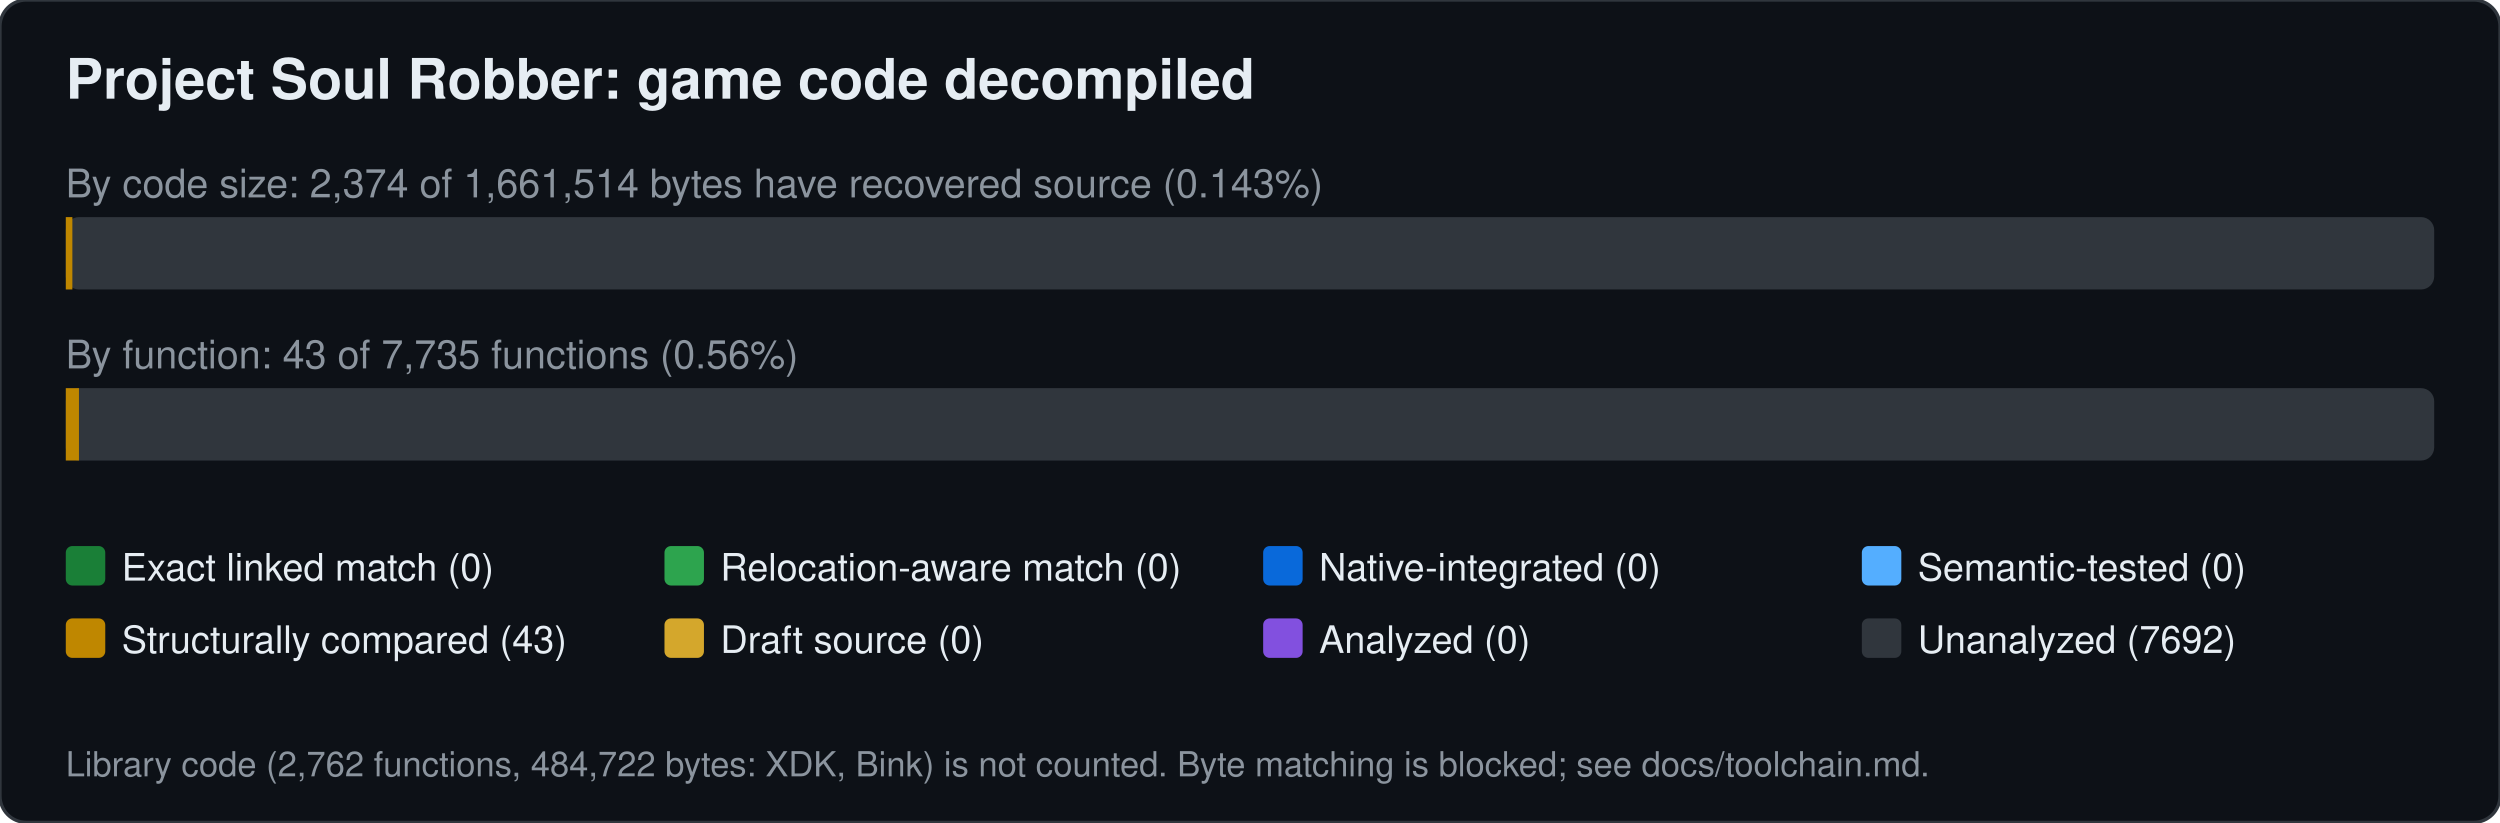
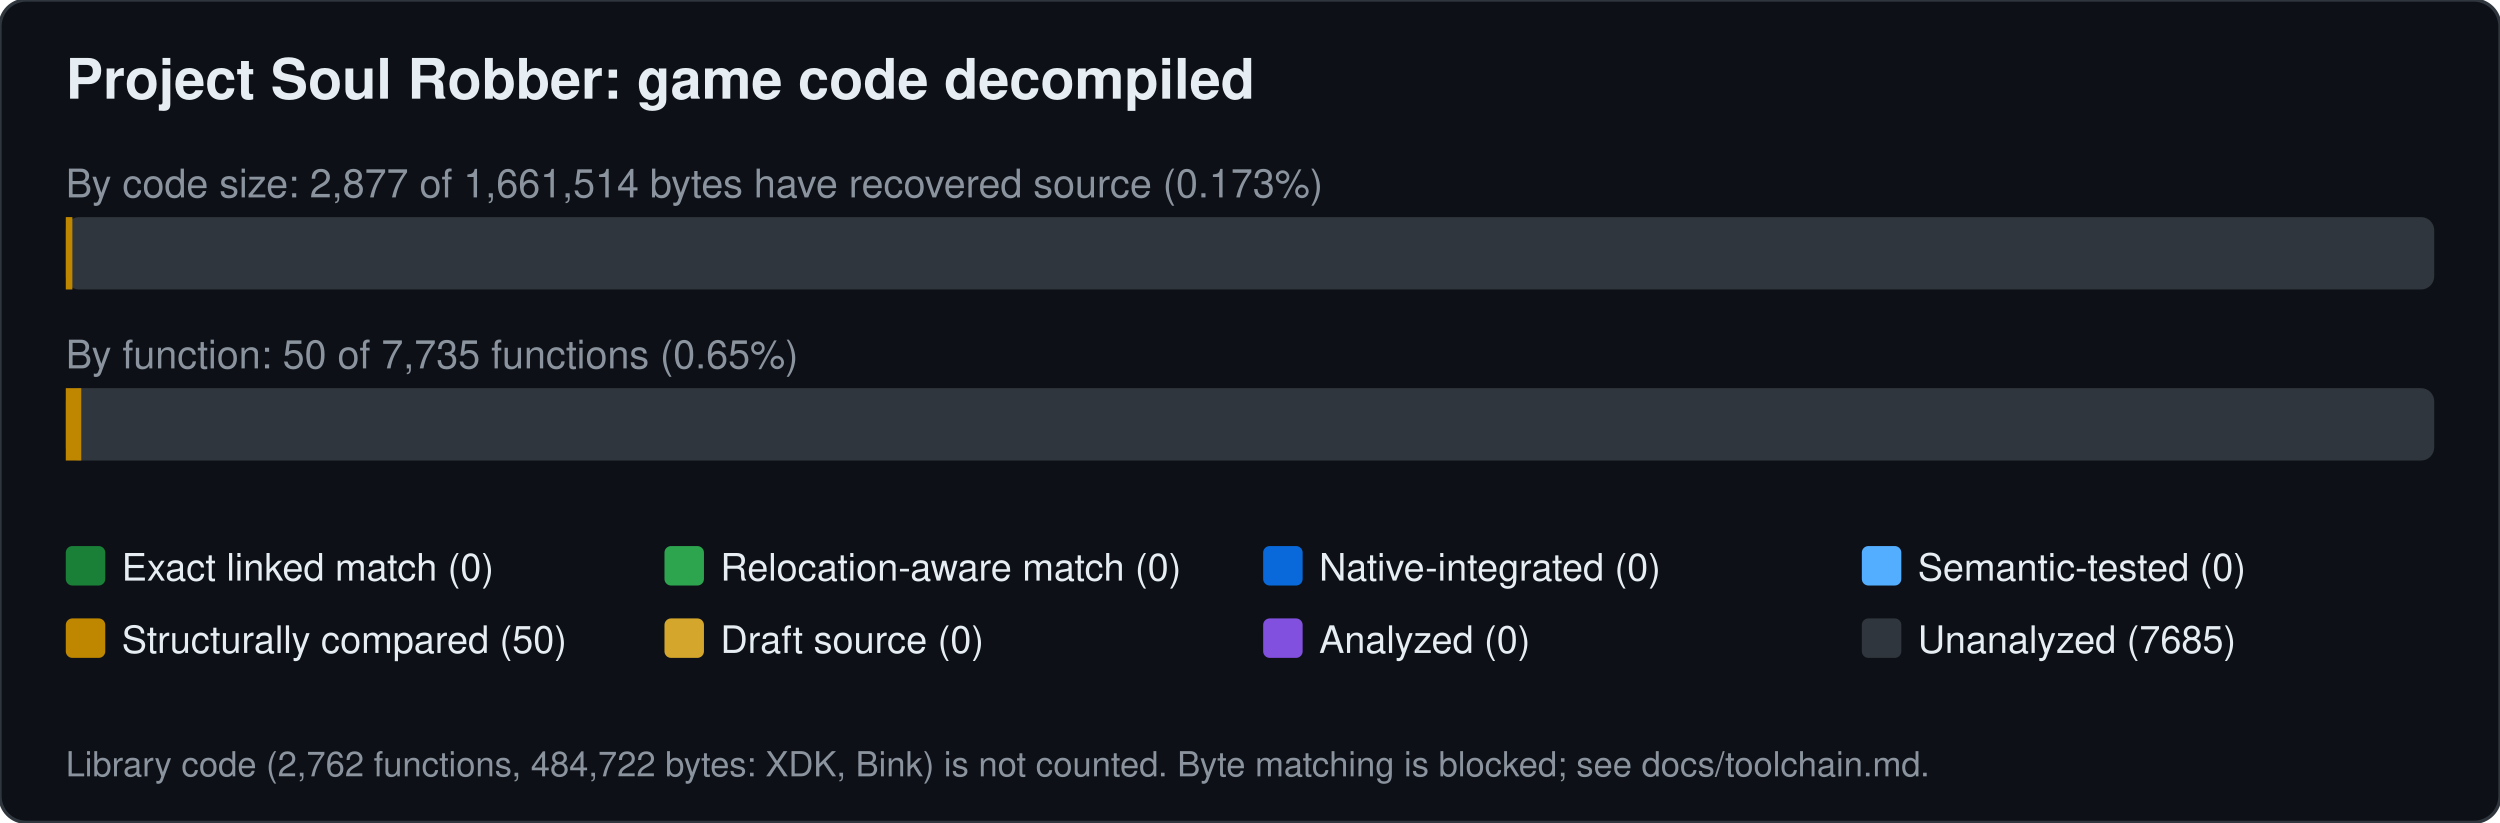
<svg xmlns="http://www.w3.org/2000/svg" width="760" height="250" viewBox="0 0 760 250" font-family="Segoe UI,Helvetica,Arial,sans-serif">
  <rect width="760" height="250" rx="8" fill="#0d1117" stroke="#30363d" />
  <text x="20" y="30" font-size="17" font-weight="600" fill="#e6edf3">Project Soul Robber: game code decompiled</text>
-   <text x="20" y="60" font-size="12" fill="#8b949e">By code size: 2,374 of 1,661,514 bytes have recovered source (0.143%)</text>
+   <text x="20" y="60" font-size="12" fill="#8b949e">By code size: 2,877 of 1,661,514 bytes have recovered source (0.173%)</text>
  <rect x="20" y="66" width="720" height="22" rx="4" fill="#30363d" />
  <rect x="20.0" y="66" width="2.0" height="22" fill="#bf8700" />
-   <text x="20" y="112" font-size="12" fill="#8b949e">By function: 43 of 7,735 functions (0.56%)</text>
+   <text x="20" y="112" font-size="12" fill="#8b949e">By function: 50 of 7,735 functions (0.65%)</text>
  <rect x="20" y="118" width="720" height="22" rx="4" fill="#30363d" />
-   <rect x="20.0" y="118" width="4.0" height="22" fill="#bf8700" />
+   <rect x="20.0" y="118" width="4.7" height="22" fill="#bf8700" />
  <rect x="20" y="166" width="12" height="12" rx="2" fill="#1a7f37" />
  <text x="37" y="176.5" font-size="11.5" fill="#e6edf3">Exact linked match (0)</text>
  <rect x="202" y="166" width="12" height="12" rx="2" fill="#2da44e" />
  <text x="219" y="176.5" font-size="11.5" fill="#e6edf3">Relocation-aware match (0)</text>
  <rect x="384" y="166" width="12" height="12" rx="2" fill="#0969da" />
  <text x="401" y="176.5" font-size="11.5" fill="#e6edf3">Native-integrated (0)</text>
  <rect x="566" y="166" width="12" height="12" rx="2" fill="#54aeff" />
  <text x="583" y="176.5" font-size="11.5" fill="#e6edf3">Semantic-tested (0)</text>
  <rect x="20" y="188" width="12" height="12" rx="2" fill="#bf8700" />
-   <text x="37" y="198.5" font-size="11.5" fill="#e6edf3">Structurally compared (43)</text>
+   <text x="37" y="198.5" font-size="11.5" fill="#e6edf3">Structurally compared (50)</text>
  <rect x="202" y="188" width="12" height="12" rx="2" fill="#d4a72c" />
  <text x="219" y="198.5" font-size="11.5" fill="#e6edf3">Draft source (0)</text>
  <rect x="384" y="188" width="12" height="12" rx="2" fill="#8250df" />
  <text x="401" y="198.5" font-size="11.5" fill="#e6edf3">Analyzed (0)</text>
  <rect x="566" y="188" width="12" height="12" rx="2" fill="#30363d" />
-   <text x="583" y="198.5" font-size="11.5" fill="#e6edf3">Unanalyzed (7692)</text>
+   <text x="583" y="198.5" font-size="11.5" fill="#e6edf3">Unanalyzed (7685)</text>
  <text x="20" y="236" font-size="10.5" fill="#8b949e">Library code (2,762 functions, 484,722 bytes: XDK, Bink) is not counted. Byte matching is blocked; see docs/toolchain.md.</text>
</svg>
